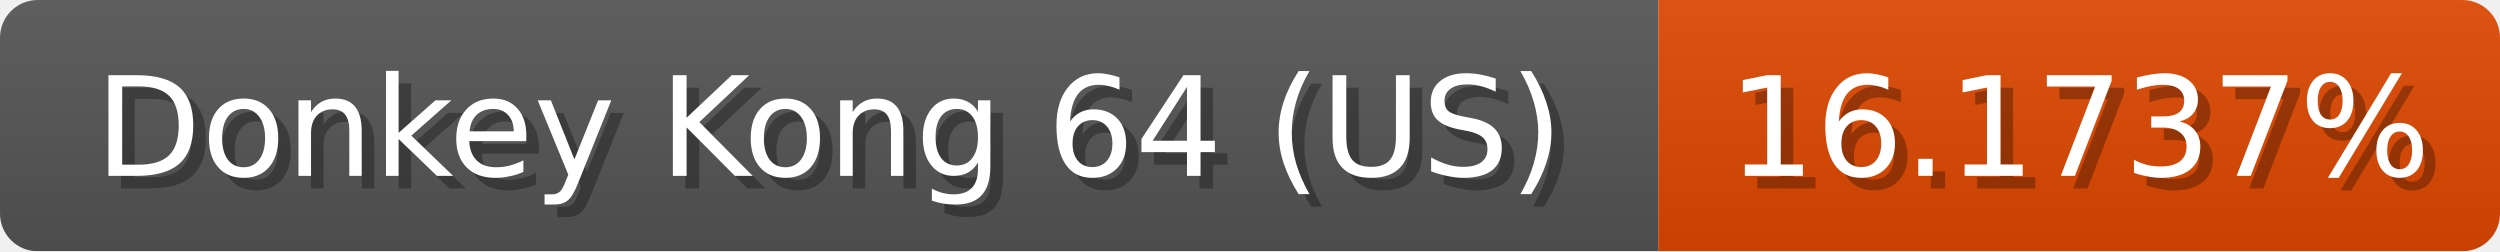
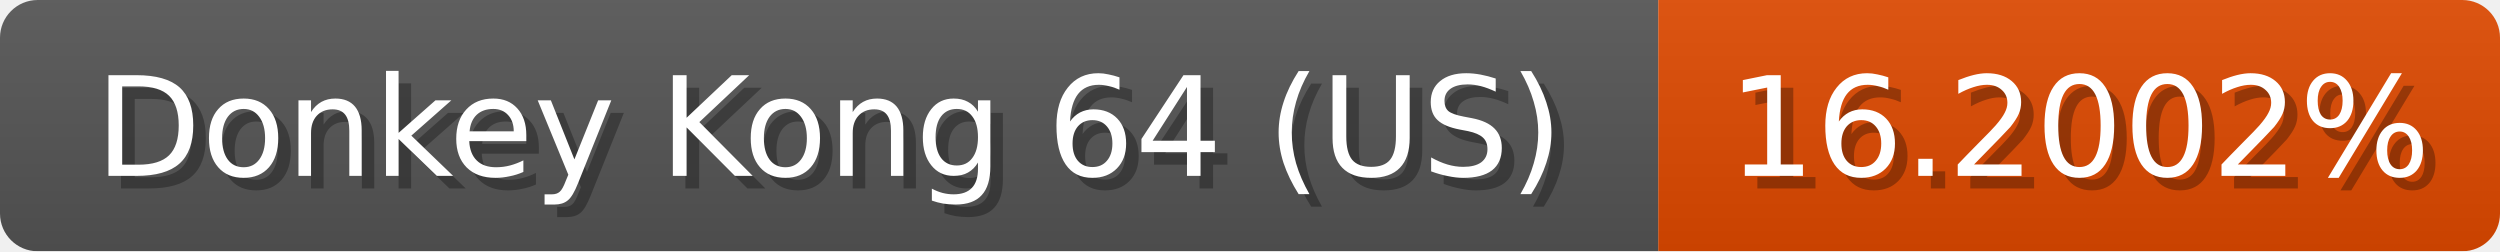
<svg xmlns="http://www.w3.org/2000/svg" width="199" height="20">
  <linearGradient id="b" x2="0" y2="100%">
    <stop offset="0" stop-color="#bbb" stop-opacity=".1" />
    <stop offset="1" stop-opacity=".1" />
  </linearGradient>
  <mask id="anybadge_1">
    <rect width="199" height="20" rx="3" fill="#fff" />
  </mask>
  <g mask="url(#anybadge_1)">
    <path fill="#555" d="M0 0h132v20H0z" />
-     <path fill="#e04800" d="M132 0h67v20H132z" />
+     <path fill="#e04900" d="M132 0h67v20H132z" />
    <path fill="url(#b)" d="M0 0h199v20H0z" />
  </g>
  <g fill="#fff" text-anchor="middle" font-family="DejaVu Sans,Verdana,Geneva,sans-serif" font-size="11">
    <text x="67.0" y="15" fill="#010101" fill-opacity=".3">Donkey Kong 64 (US)</text>
    <text x="66.0" y="14">Donkey Kong 64 (US)</text>
  </g>
  <g fill="#fff" text-anchor="middle" font-family="DejaVu Sans,Verdana,Geneva,sans-serif" font-size="11">
-     <text x="166.5" y="15" fill="#010101" fill-opacity=".3">16.1737%</text>
-     <text x="165.5" y="14">16.1737%</text>
+     <text x="166.5" y="15" fill="#010101" fill-opacity=".3">16.2002%</text>
+     <text x="165.5" y="14">16.2002%</text>
  </g>
</svg>
